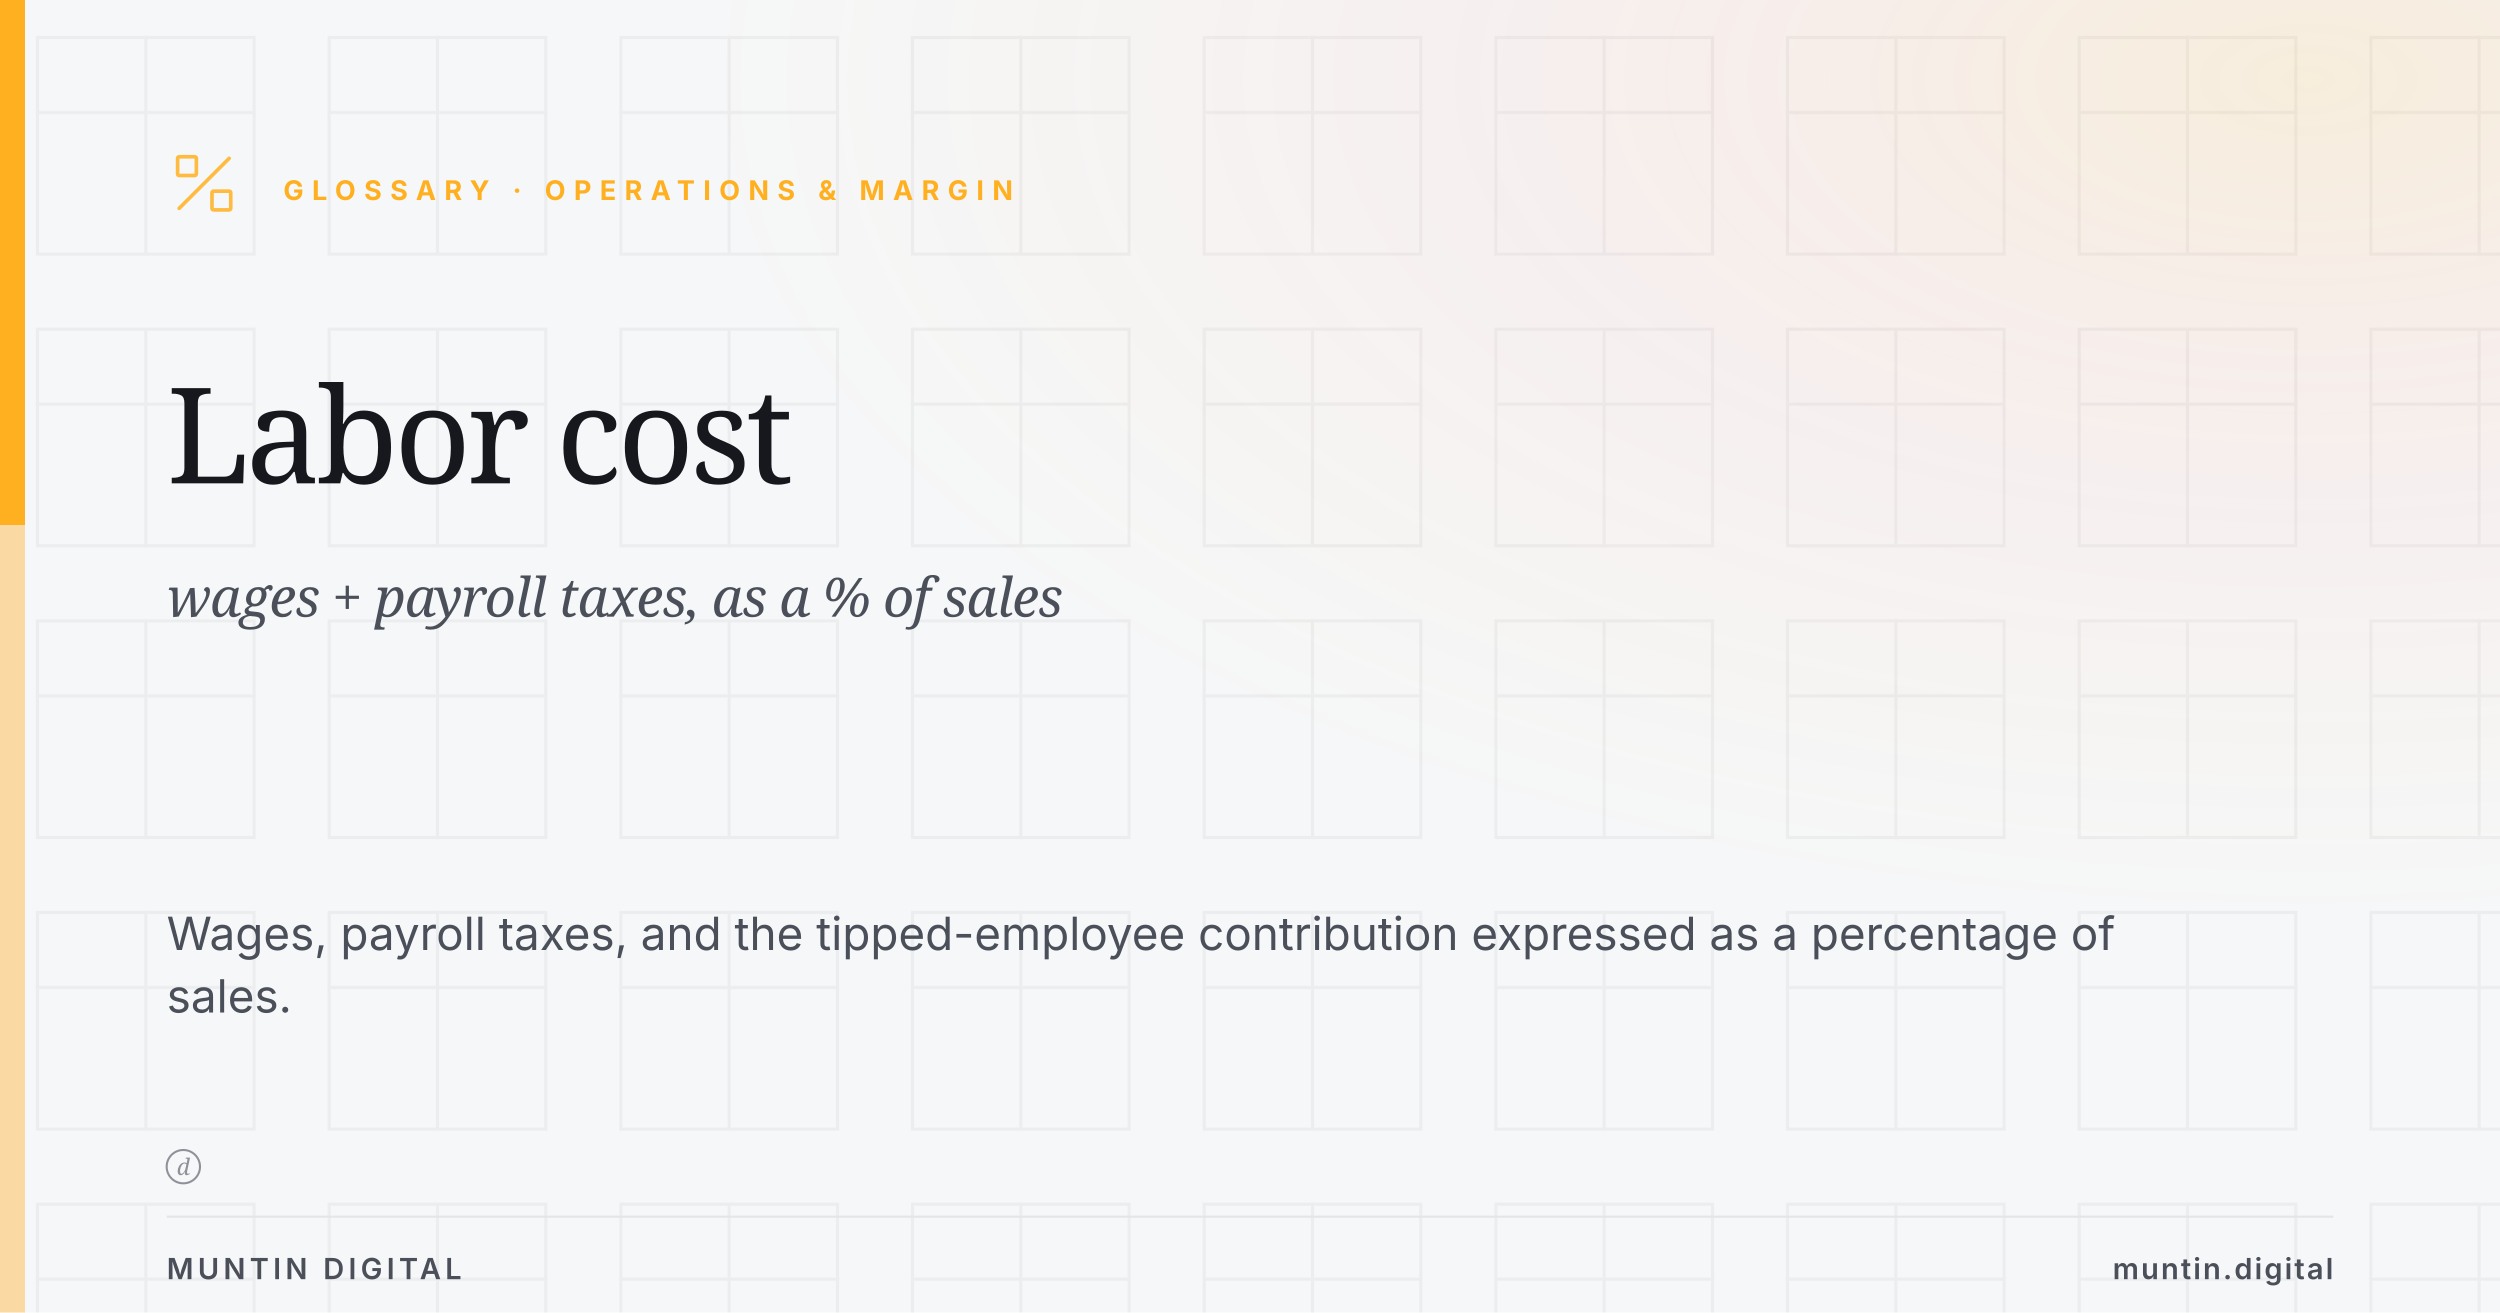
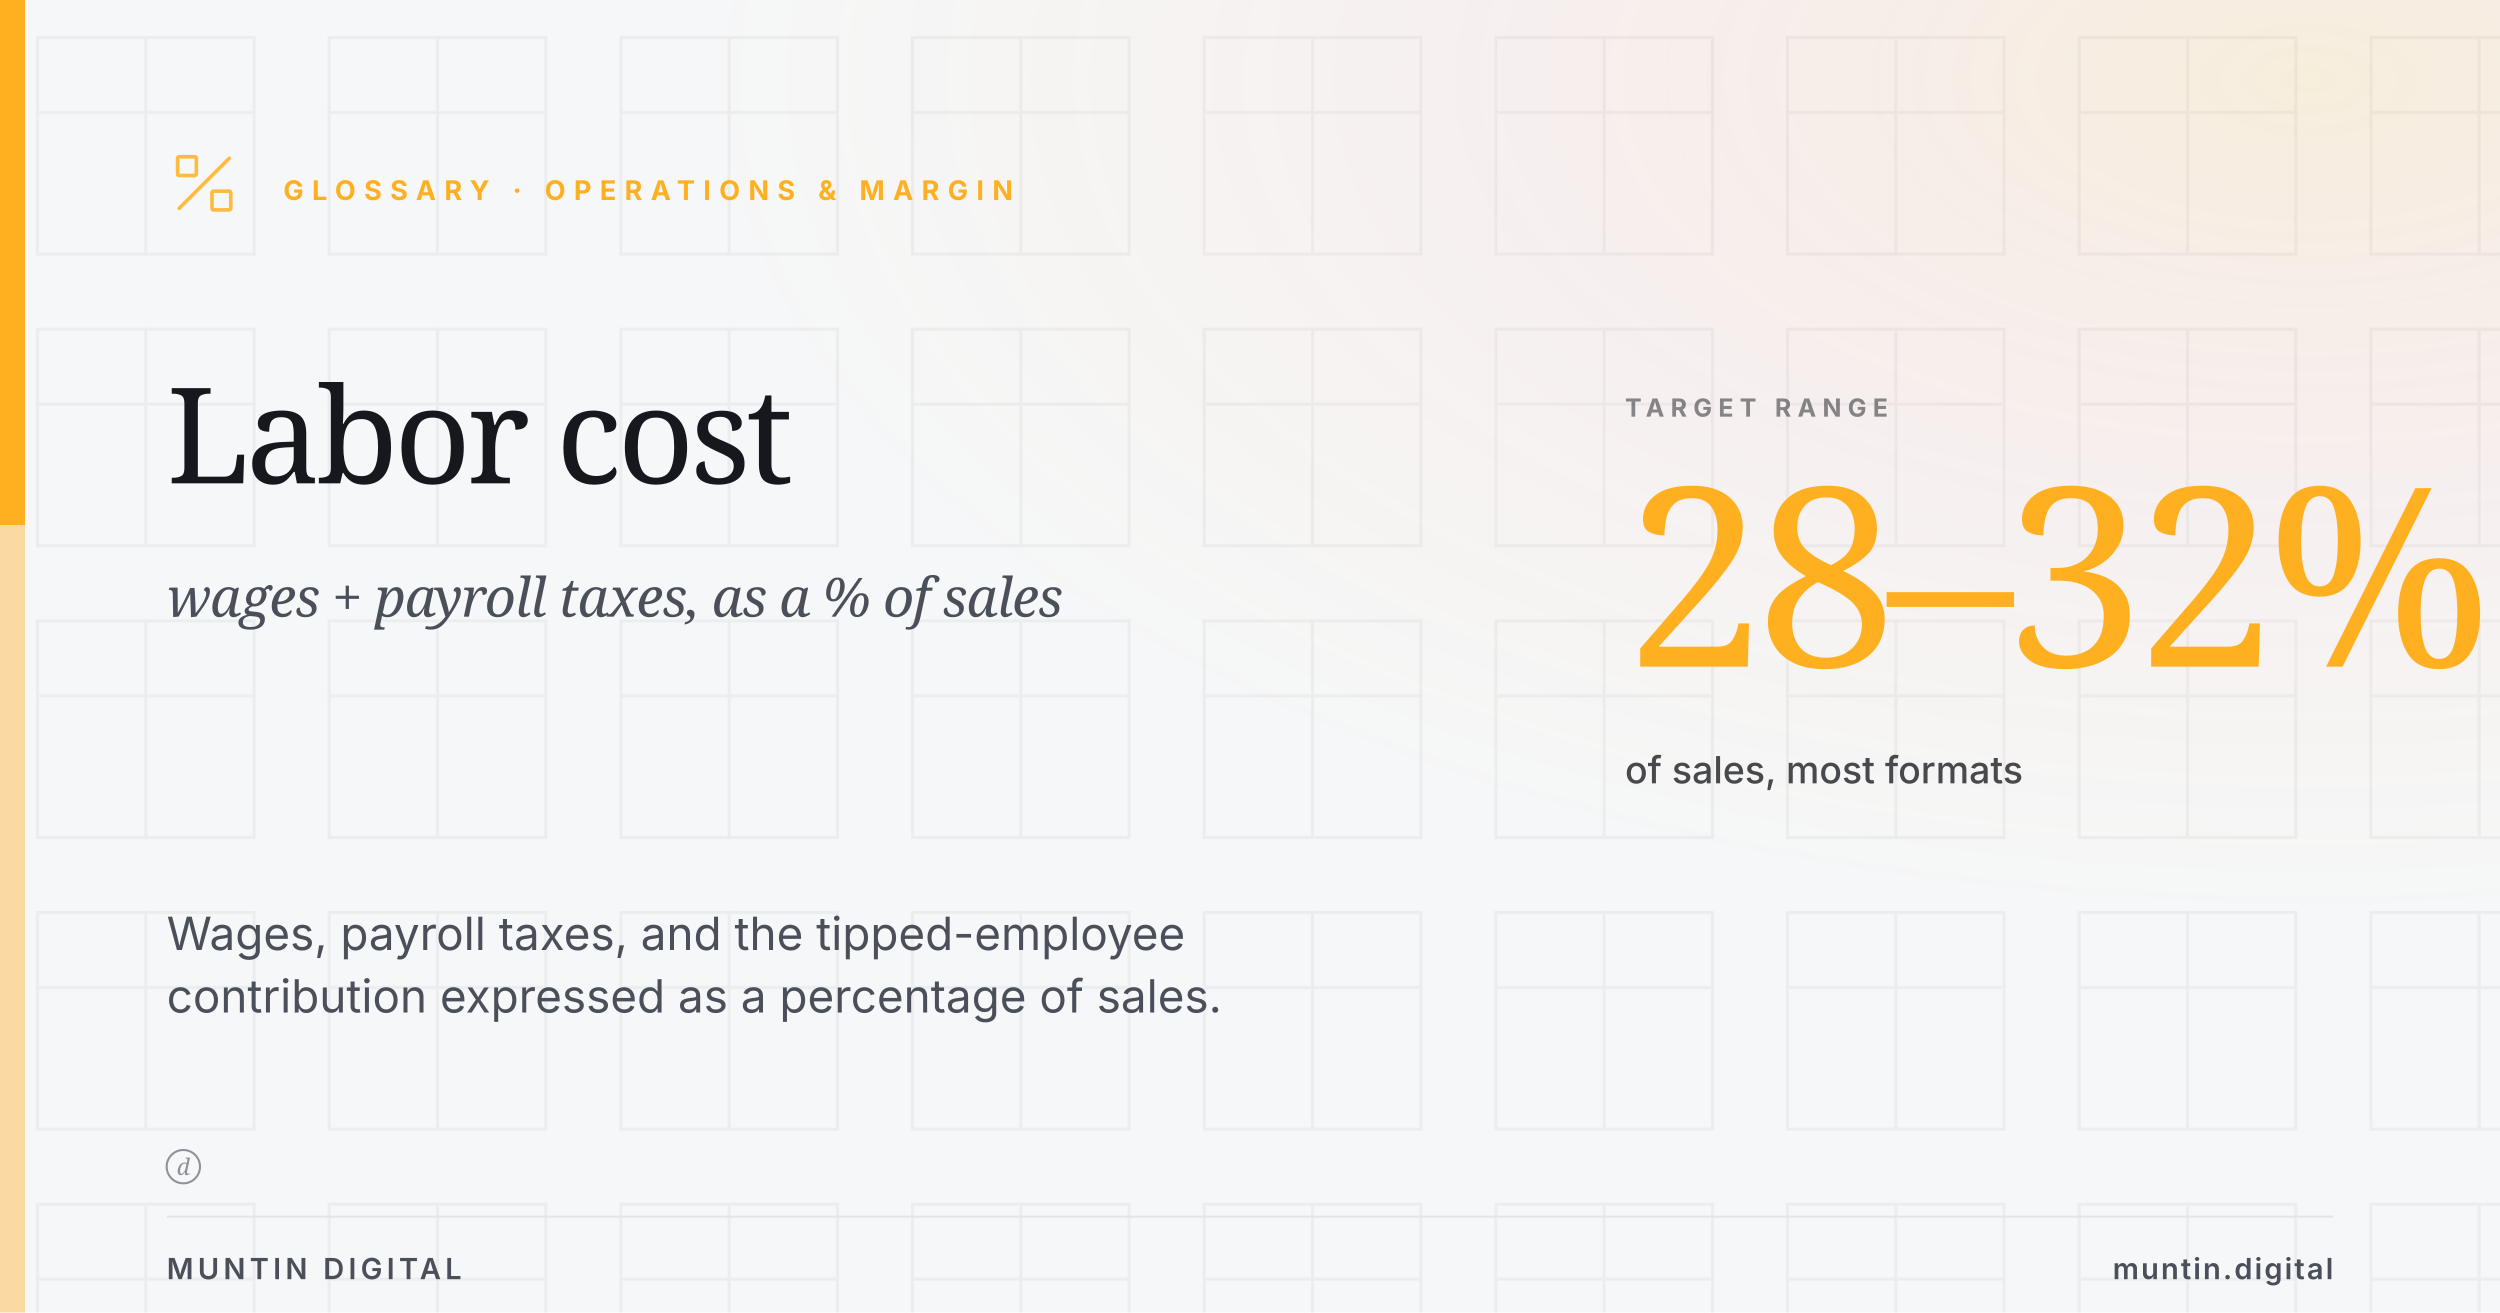
<svg xmlns="http://www.w3.org/2000/svg" viewBox="0 0 1200 630" width="1200" height="630">
  <rect width="1200" height="630" fill="#F6F7F8" />
  <defs>
    <pattern id="muntinField" x="0" y="0" width="140" height="140" patternUnits="userSpaceOnUse">
      <g transform="translate(18, 18)" fill="none" stroke="#16181D" stroke-width="1.5" stroke-linecap="square" stroke-linejoin="miter">
        <rect x="0" y="0" width="104" height="104" />
        <line x1="52" y1="0" x2="52" y2="104" />
        <line x1="0" y1="36" x2="104" y2="36" />
      </g>
    </pattern>
  </defs>
  <rect width="1200" height="630" fill="url(#muntinField)" opacity="0.045" />
  <defs>
    <radialGradient id="ghWarmSoft" cx="92%" cy="6%" r="64%">
      <stop offset="0%" stop-color="#FFB020" stop-opacity="0.13" />
      <stop offset="52%" stop-color="#FF6B5C" stop-opacity="0.05" />
      <stop offset="100%" stop-color="#FFB020" stop-opacity="0" />
    </radialGradient>
  </defs>
  <rect width="1200" height="630" fill="url(#ghWarmSoft)" />
  <rect x="0" y="0" width="12" height="252" fill="#FFB020" />
  <rect x="0" y="252" width="12" height="378" fill="#FFB020" opacity="0.4" />
  <g transform="translate(80, 70) scale(1.5)" fill="none" stroke="#FFB020" stroke-width="1.167" stroke-linecap="round" stroke-linejoin="round" color="#FFB020" opacity="0.85">
    <rect x="3.5" y="3.5" width="6" height="6" rx="0.5" />
    <rect x="14.5" y="14.5" width="6" height="6" rx="0.5" />
    <line x1="20" y1="4" x2="4" y2="20" />
  </g>
  <text x="136" y="96" font-family="Inter, Arial, sans-serif" font-size="13" font-weight="700" letter-spacing="4" fill="#FFB020">GLOSSARY · OPERATIONS &amp; MARGIN</text>
  <text x="80" y="232" font-family="Fraunces, Georgia, serif" font-size="64" font-weight="500" letter-spacing="-2" fill="#16181D">Labor cost</text>
  <text x="80" y="296" font-family="Fraunces, Georgia, serif" font-style="italic" font-size="26" font-weight="400" letter-spacing="-0.5" fill="#4A4F59">wages + payroll taxes, as a % of sales</text>
  <text x="80" y="456" font-family="Inter, Arial, sans-serif" font-size="22" font-weight="400" fill="#4A4F59">
-     <tspan x="80" dy="0">Wages, payroll taxes, and the tipped-employee contribution expressed as a percentage of</tspan>
-     <tspan x="80" dy="30">sales.</tspan>
+     <tspan x="80" dy="0">Wages, payroll taxes, and the tipped-employee</tspan>
+     <tspan x="80" dy="30">contribution expressed as a percentage of sales.</tspan>
  </text>
+   <text x="780" y="200" font-family="Inter, Arial, sans-serif" font-size="12" font-weight="700" letter-spacing="3" fill="#16181D" opacity="0.5">TARGET RANGE</text>
+   <text x="780" y="320" font-family="Fraunces, Georgia, serif" font-size="120" font-weight="500" letter-spacing="-4" fill="#FFB020">28–32%</text>
+   <text x="780" y="376" font-family="Inter, Arial, sans-serif" font-size="18" font-weight="500" fill="#16181D" opacity="0.78">of sales, most formats</text>
  <g transform="translate(80, 552)" fill="#4A4F59" opacity="0.6">
    <circle cx="8" cy="8" r="8" fill="none" stroke="#4A4F59" stroke-width="1" />
    <text x="8" y="12" text-anchor="middle" font-family="Fraunces, Georgia, serif" font-style="italic" font-size="11" font-weight="500" fill="#4A4F59">d</text>
  </g>
  <line x1="80" y1="584" x2="1120" y2="584" stroke="#E3E5E9" stroke-width="1" />
  <text x="80" y="614" font-family="Inter, Arial, sans-serif" font-size="14" font-weight="600" letter-spacing="2" fill="#4A4F59">MUNTIN DIGITAL</text>
  <text x="1120" y="614" text-anchor="end" font-family="Inter, Arial, sans-serif" font-size="14" font-weight="600" letter-spacing="1" fill="#4A4F59">muntin.digital</text>
</svg>
